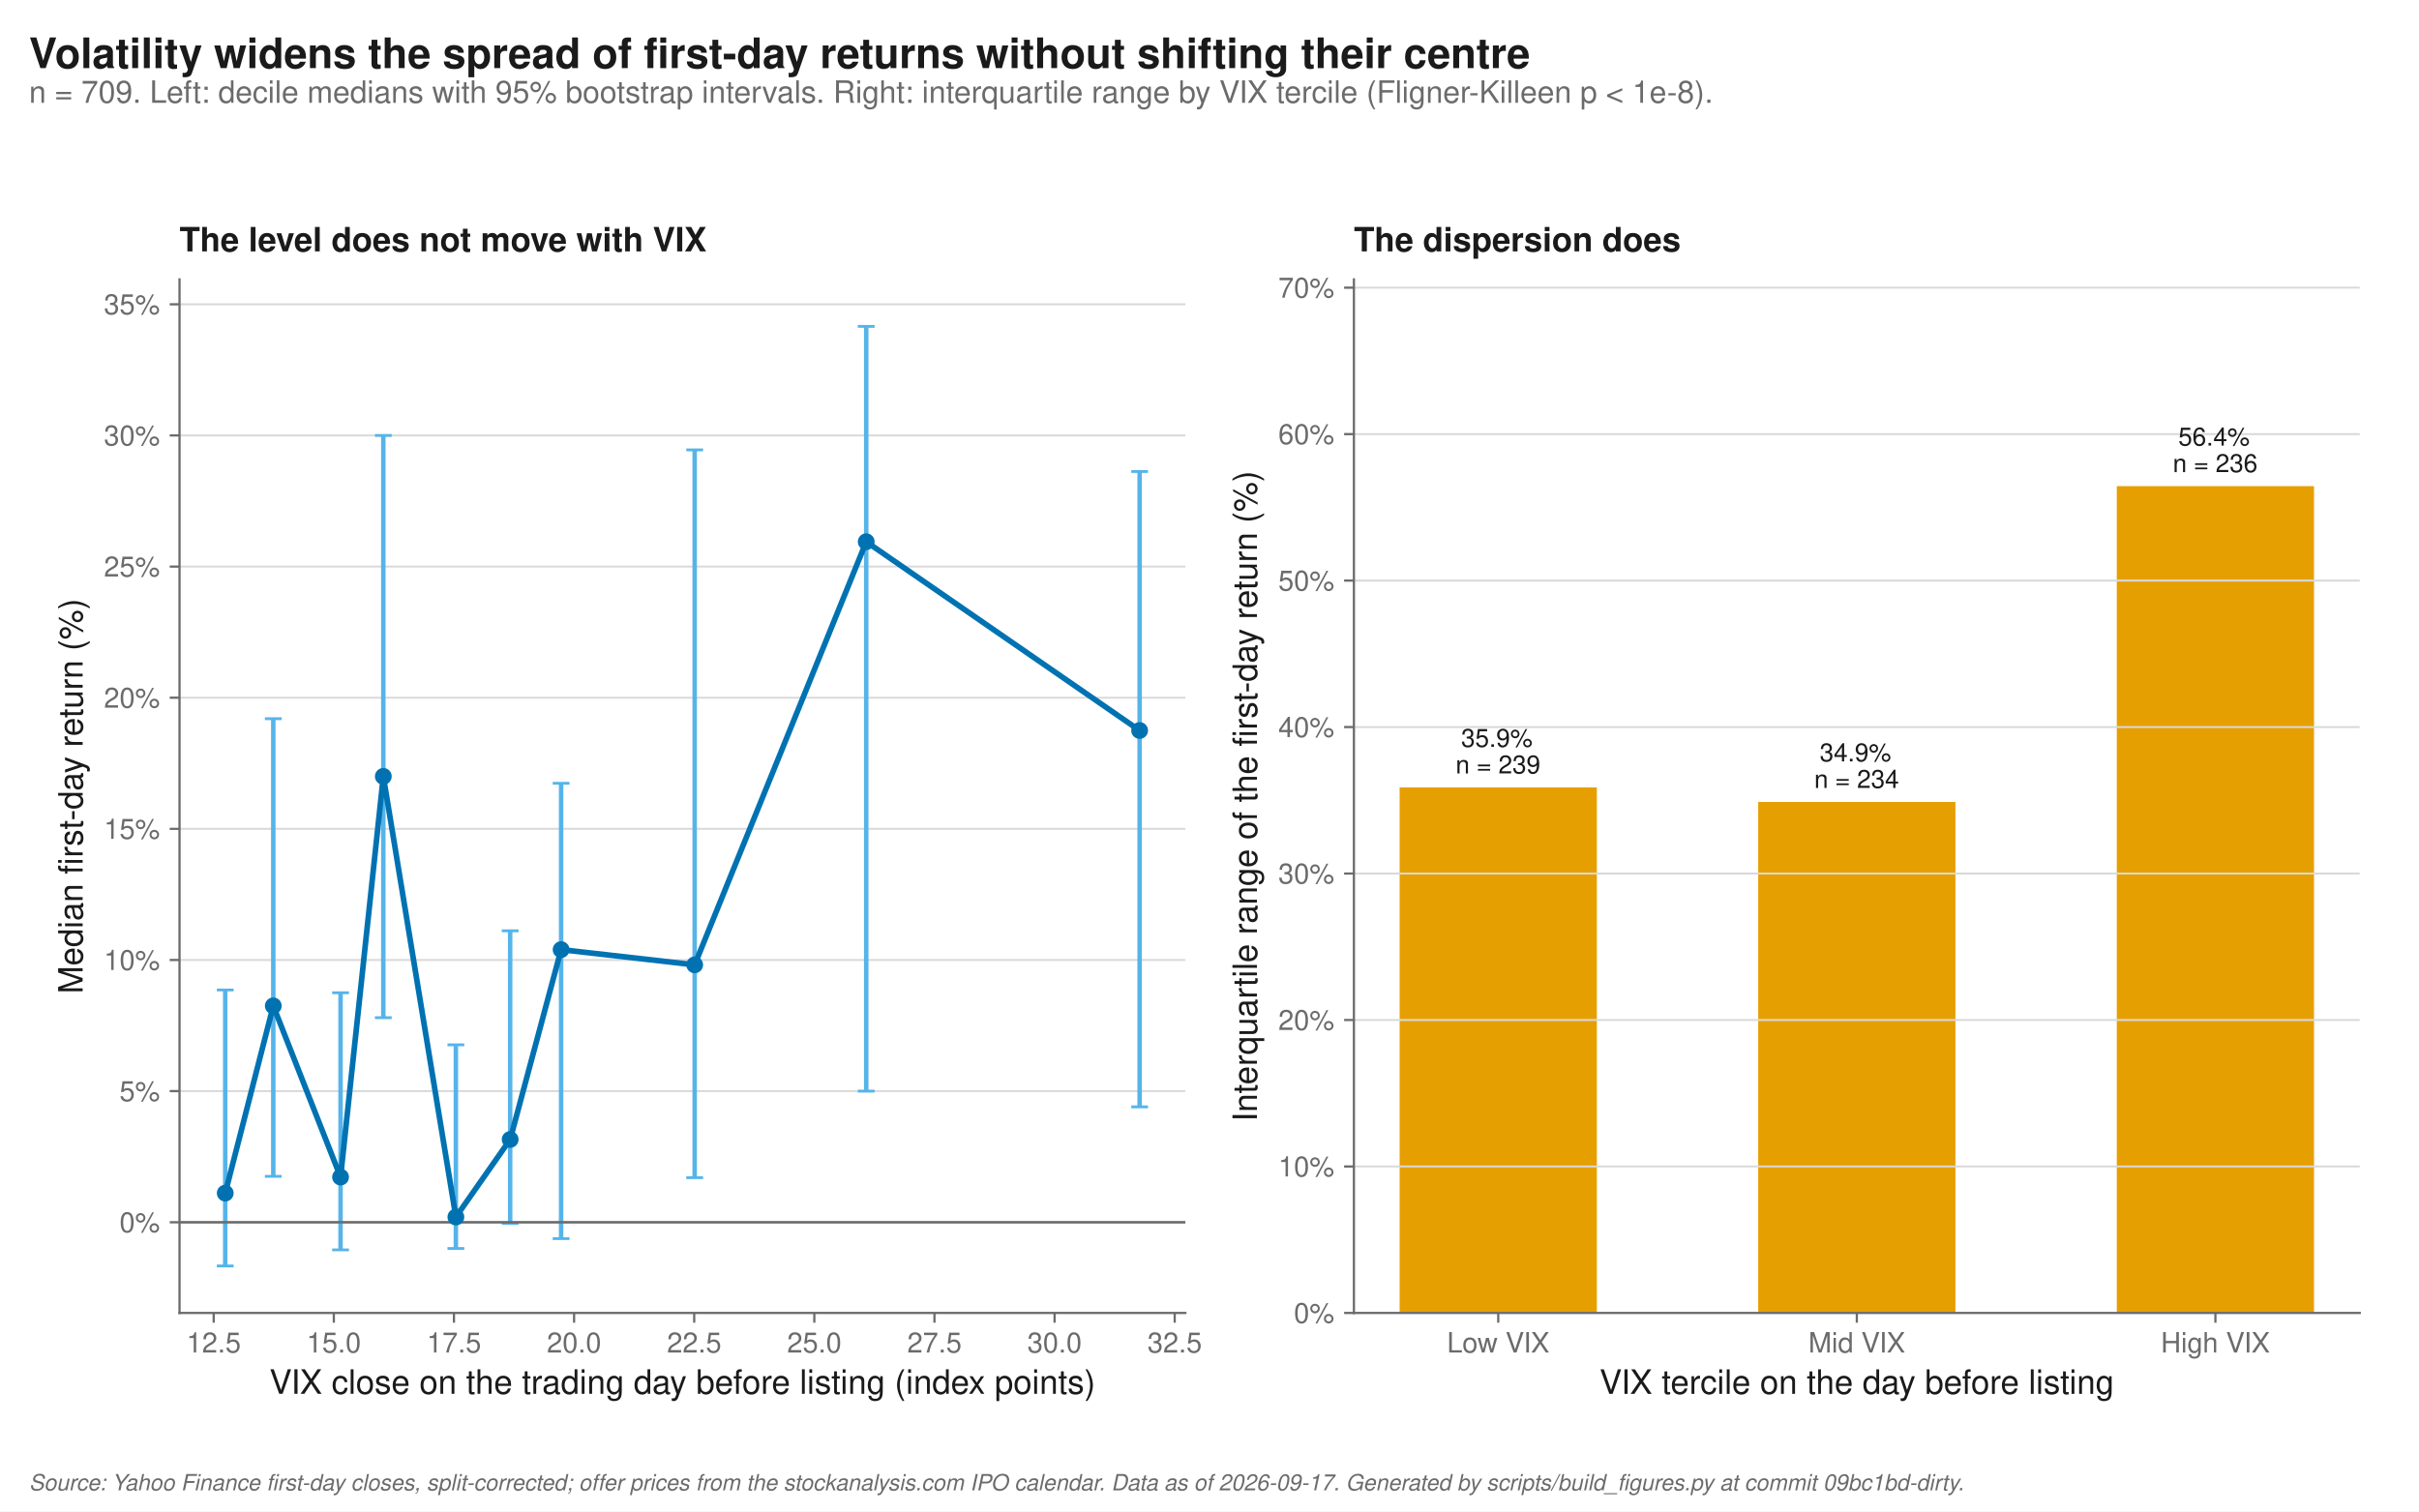
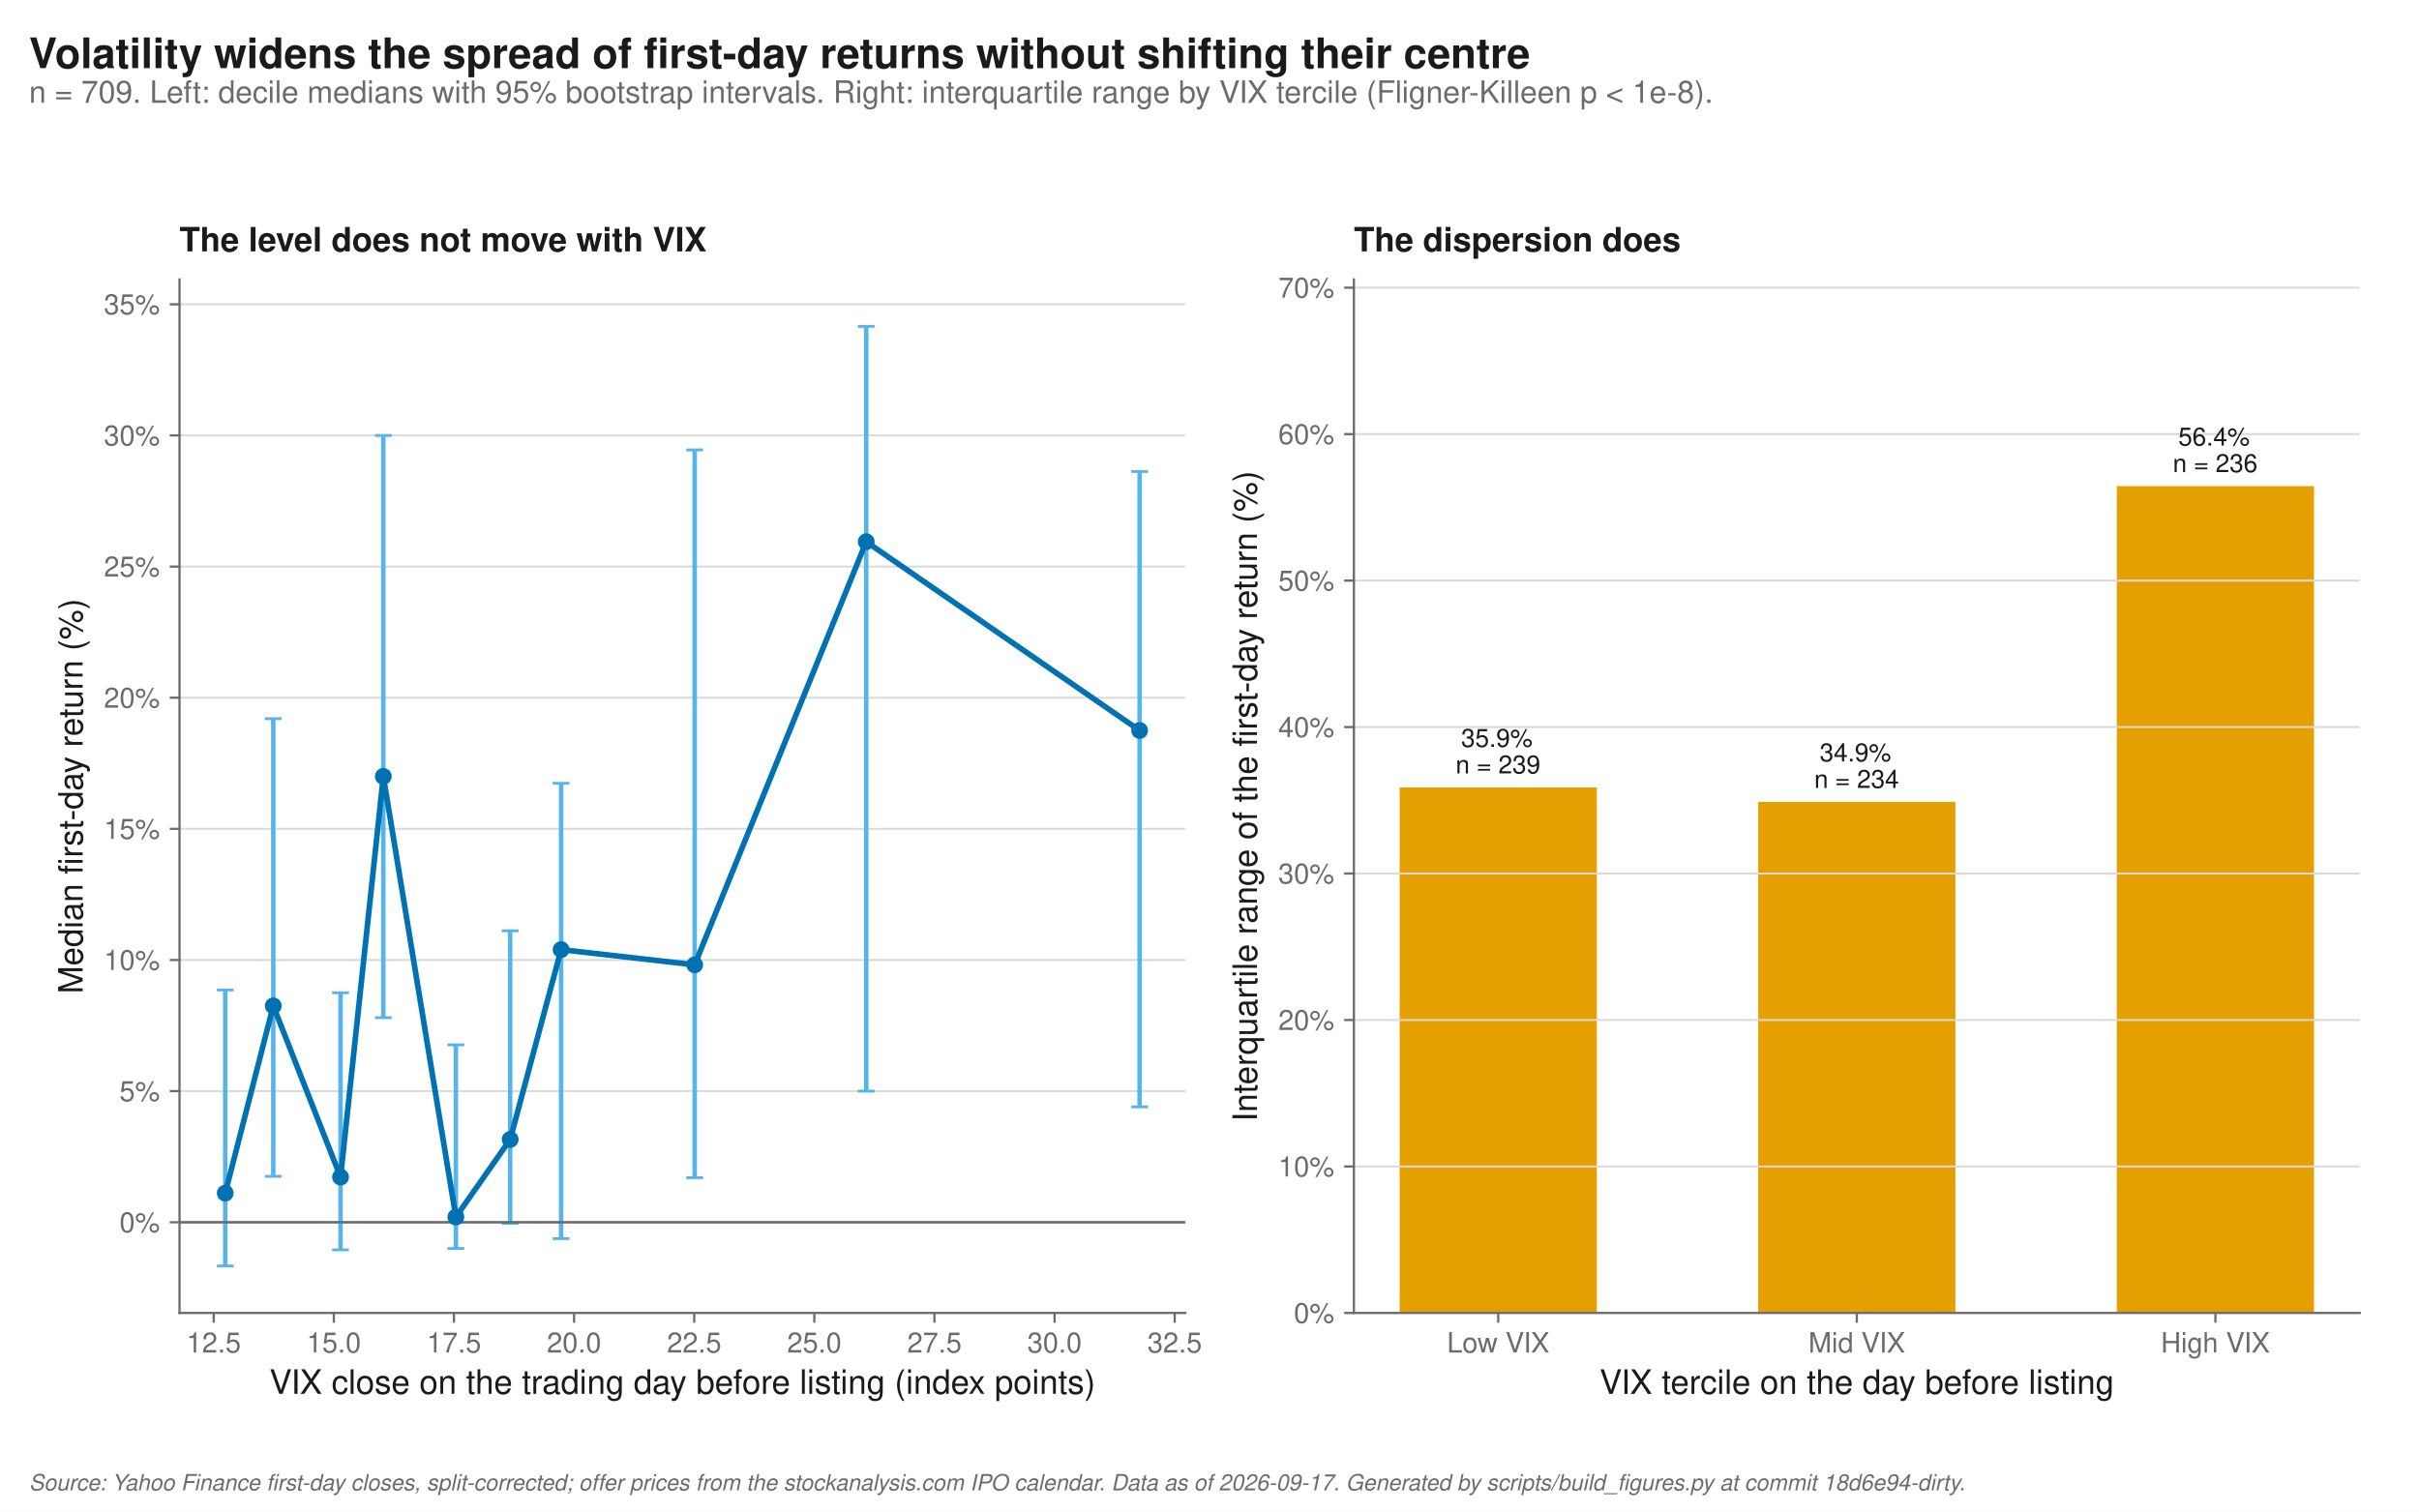
<svg xmlns="http://www.w3.org/2000/svg" xmlns:xlink="http://www.w3.org/1999/xlink" width="864pt" height="540pt" viewBox="0 0 864 540" version="1.1">
  <defs>
    <style type="text/css">*{stroke-linejoin: round; stroke-linecap: butt}</style>
  </defs>
  <g id="figure_1">
    <g id="patch_1">
      <path d="M 0 540  L 864 540  L 864 0  L 0 0  z " style="fill: #ffffff" />
    </g>
    <g id="axes_1">
      <g id="patch_2">
        <path d="M 64.118 469.06  L 423.373 469.06  L 423.373 99.82  L 64.118 99.82  z " style="fill: #ffffff" />
      </g>
      <g id="matplotlib.axis_1">
        <g id="xtick_1">
          <g id="line2d_1">
            <defs>
-               <path id="m1d542414c2" d="M 0 0  L 0 3.5  " style="stroke: #6b6b6b; stroke-width: 0.8" />
+               <path id="m4bec7045dd" d="M 0 0  L 0 3.5  " style="stroke: #6b6b6b; stroke-width: 0.8" />
            </defs>
            <g>
-               <use xlink:href="#m1d542414c2" x="76.329" y="469.06" style="fill: #6b6b6b; stroke: #6b6b6b; stroke-width: 0.8" />
+               <use xlink:href="#m4bec7045dd" x="76.329" y="469.06" style="fill: #6b6b6b; stroke: #6b6b6b; stroke-width: 0.8" />
            </g>
          </g>
          <g id="text_1">
            <text style="fill: #6b6b6b; font: 10px 'Helvetica Neue', 'Helvetica', 'Arial', 'Liberation Sans', 'DejaVu Sans', sans-serif; text-anchor: middle" x="76.329" y="483.201" transform="rotate(-0 76.32886 483.2006)">12.5</text>
          </g>
        </g>
        <g id="xtick_2">
          <g id="line2d_2">
            <g>
-               <use xlink:href="#m1d542414c2" x="119.234" y="469.06" style="fill: #6b6b6b; stroke: #6b6b6b; stroke-width: 0.8" />
+               <use xlink:href="#m4bec7045dd" x="119.234" y="469.06" style="fill: #6b6b6b; stroke: #6b6b6b; stroke-width: 0.8" />
            </g>
          </g>
          <g id="text_2">
            <text style="fill: #6b6b6b; font: 10px 'Helvetica Neue', 'Helvetica', 'Arial', 'Liberation Sans', 'DejaVu Sans', sans-serif; text-anchor: middle" x="119.234" y="483.201" transform="rotate(-0 119.2342 483.2006)">15.0</text>
          </g>
        </g>
        <g id="xtick_3">
          <g id="line2d_3">
            <g>
-               <use xlink:href="#m1d542414c2" x="162.139" y="469.06" style="fill: #6b6b6b; stroke: #6b6b6b; stroke-width: 0.8" />
+               <use xlink:href="#m4bec7045dd" x="162.139" y="469.06" style="fill: #6b6b6b; stroke: #6b6b6b; stroke-width: 0.8" />
            </g>
          </g>
          <g id="text_3">
            <text style="fill: #6b6b6b; font: 10px 'Helvetica Neue', 'Helvetica', 'Arial', 'Liberation Sans', 'DejaVu Sans', sans-serif; text-anchor: middle" x="162.139" y="483.201" transform="rotate(-0 162.1395 483.2006)">17.5</text>
          </g>
        </g>
        <g id="xtick_4">
          <g id="line2d_4">
            <g>
-               <use xlink:href="#m1d542414c2" x="205.045" y="469.06" style="fill: #6b6b6b; stroke: #6b6b6b; stroke-width: 0.8" />
+               <use xlink:href="#m4bec7045dd" x="205.045" y="469.06" style="fill: #6b6b6b; stroke: #6b6b6b; stroke-width: 0.8" />
            </g>
          </g>
          <g id="text_4">
            <text style="fill: #6b6b6b; font: 10px 'Helvetica Neue', 'Helvetica', 'Arial', 'Liberation Sans', 'DejaVu Sans', sans-serif; text-anchor: middle" x="205.045" y="483.201" transform="rotate(-0 205.0448 483.2006)">20.0</text>
          </g>
        </g>
        <g id="xtick_5">
          <g id="line2d_5">
            <g>
-               <use xlink:href="#m1d542414c2" x="247.95" y="469.06" style="fill: #6b6b6b; stroke: #6b6b6b; stroke-width: 0.8" />
+               <use xlink:href="#m4bec7045dd" x="247.95" y="469.06" style="fill: #6b6b6b; stroke: #6b6b6b; stroke-width: 0.8" />
            </g>
          </g>
          <g id="text_5">
            <text style="fill: #6b6b6b; font: 10px 'Helvetica Neue', 'Helvetica', 'Arial', 'Liberation Sans', 'DejaVu Sans', sans-serif; text-anchor: middle" x="247.95" y="483.201" transform="rotate(-0 247.9501 483.2006)">22.5</text>
          </g>
        </g>
        <g id="xtick_6">
          <g id="line2d_6">
            <g>
-               <use xlink:href="#m1d542414c2" x="290.855" y="469.06" style="fill: #6b6b6b; stroke: #6b6b6b; stroke-width: 0.8" />
+               <use xlink:href="#m4bec7045dd" x="290.855" y="469.06" style="fill: #6b6b6b; stroke: #6b6b6b; stroke-width: 0.8" />
            </g>
          </g>
          <g id="text_6">
            <text style="fill: #6b6b6b; font: 10px 'Helvetica Neue', 'Helvetica', 'Arial', 'Liberation Sans', 'DejaVu Sans', sans-serif; text-anchor: middle" x="290.855" y="483.201" transform="rotate(-0 290.8554 483.2006)">25.0</text>
          </g>
        </g>
        <g id="xtick_7">
          <g id="line2d_7">
            <g>
-               <use xlink:href="#m1d542414c2" x="333.761" y="469.06" style="fill: #6b6b6b; stroke: #6b6b6b; stroke-width: 0.8" />
+               <use xlink:href="#m4bec7045dd" x="333.761" y="469.06" style="fill: #6b6b6b; stroke: #6b6b6b; stroke-width: 0.8" />
            </g>
          </g>
          <g id="text_7">
            <text style="fill: #6b6b6b; font: 10px 'Helvetica Neue', 'Helvetica', 'Arial', 'Liberation Sans', 'DejaVu Sans', sans-serif; text-anchor: middle" x="333.761" y="483.201" transform="rotate(-0 333.7607 483.2006)">27.5</text>
          </g>
        </g>
        <g id="xtick_8">
          <g id="line2d_8">
            <g>
-               <use xlink:href="#m1d542414c2" x="376.666" y="469.06" style="fill: #6b6b6b; stroke: #6b6b6b; stroke-width: 0.8" />
+               <use xlink:href="#m4bec7045dd" x="376.666" y="469.06" style="fill: #6b6b6b; stroke: #6b6b6b; stroke-width: 0.8" />
            </g>
          </g>
          <g id="text_8">
            <text style="fill: #6b6b6b; font: 10px 'Helvetica Neue', 'Helvetica', 'Arial', 'Liberation Sans', 'DejaVu Sans', sans-serif; text-anchor: middle" x="376.666" y="483.201" transform="rotate(-0 376.6661 483.2006)">30.0</text>
          </g>
        </g>
        <g id="xtick_9">
          <g id="line2d_9">
            <g>
-               <use xlink:href="#m1d542414c2" x="419.571" y="469.06" style="fill: #6b6b6b; stroke: #6b6b6b; stroke-width: 0.8" />
+               <use xlink:href="#m4bec7045dd" x="419.571" y="469.06" style="fill: #6b6b6b; stroke: #6b6b6b; stroke-width: 0.8" />
            </g>
          </g>
          <g id="text_9">
            <text style="fill: #6b6b6b; font: 10px 'Helvetica Neue', 'Helvetica', 'Arial', 'Liberation Sans', 'DejaVu Sans', sans-serif; text-anchor: middle" x="419.571" y="483.201" transform="rotate(-0 419.5714 483.2006)">32.5</text>
          </g>
        </g>
        <g id="text_10">
          <text style="fill: #1a1a1a; font: 12px 'Helvetica Neue', 'Helvetica', 'Arial', 'Liberation Sans', 'DejaVu Sans', sans-serif; text-anchor: middle" x="243.745" y="497.942" transform="rotate(-0 243.7454 497.9422)">VIX close on the trading day before listing (index points)</text>
        </g>
      </g>
      <g id="matplotlib.axis_2">
        <g id="ytick_1">
          <g id="line2d_10">
-             <path d="M 64.118 436.66  L 423.373 436.66  " clip-path="url(#pccd5e405d9)" style="fill: none; stroke: #d9d9d9; stroke-width: 0.7; stroke-linecap: round" />
+             <path d="M 64.118 436.66  L 423.373 436.66  " clip-path="url(#p7d2166540e)" style="fill: none; stroke: #d9d9d9; stroke-width: 0.7; stroke-linecap: round" />
          </g>
          <g id="line2d_11">
            <defs>
-               <path id="mc56cffc726" d="M 0 0  L -3.5 0  " style="stroke: #6b6b6b; stroke-width: 0.8" />
+               <path id="m808d4e4603" d="M 0 0  L -3.5 0  " style="stroke: #6b6b6b; stroke-width: 0.8" />
            </defs>
            <g>
-               <use xlink:href="#mc56cffc726" x="64.118" y="436.66" style="fill: #6b6b6b; stroke: #6b6b6b; stroke-width: 0.8" />
+               <use xlink:href="#m808d4e4603" x="64.118" y="436.66" style="fill: #6b6b6b; stroke: #6b6b6b; stroke-width: 0.8" />
            </g>
          </g>
          <g id="text_11">
            <text style="fill: #6b6b6b; font: 10px 'Helvetica Neue', 'Helvetica', 'Arial', 'Liberation Sans', 'DejaVu Sans', sans-serif; text-anchor: end" x="57.118" y="440.23" transform="rotate(-0 57.118 440.2302)">0%</text>
          </g>
        </g>
        <g id="ytick_2">
          <g id="line2d_12">
-             <path d="M 64.118 389.81  L 423.373 389.81  " clip-path="url(#pccd5e405d9)" style="fill: none; stroke: #d9d9d9; stroke-width: 0.7; stroke-linecap: round" />
+             <path d="M 64.118 389.81  L 423.373 389.81  " clip-path="url(#p7d2166540e)" style="fill: none; stroke: #d9d9d9; stroke-width: 0.7; stroke-linecap: round" />
          </g>
          <g id="line2d_13">
            <g>
-               <use xlink:href="#mc56cffc726" x="64.118" y="389.81" style="fill: #6b6b6b; stroke: #6b6b6b; stroke-width: 0.8" />
+               <use xlink:href="#m808d4e4603" x="64.118" y="389.81" style="fill: #6b6b6b; stroke: #6b6b6b; stroke-width: 0.8" />
            </g>
          </g>
          <g id="text_12">
            <text style="fill: #6b6b6b; font: 10px 'Helvetica Neue', 'Helvetica', 'Arial', 'Liberation Sans', 'DejaVu Sans', sans-serif; text-anchor: end" x="57.118" y="393.381" transform="rotate(-0 57.118 393.3806)">5%</text>
          </g>
        </g>
        <g id="ytick_3">
          <g id="line2d_14">
-             <path d="M 64.118 342.961  L 423.373 342.961  " clip-path="url(#pccd5e405d9)" style="fill: none; stroke: #d9d9d9; stroke-width: 0.7; stroke-linecap: round" />
+             <path d="M 64.118 342.961  L 423.373 342.961  " clip-path="url(#p7d2166540e)" style="fill: none; stroke: #d9d9d9; stroke-width: 0.7; stroke-linecap: round" />
          </g>
          <g id="line2d_15">
            <g>
-               <use xlink:href="#mc56cffc726" x="64.118" y="342.961" style="fill: #6b6b6b; stroke: #6b6b6b; stroke-width: 0.8" />
+               <use xlink:href="#m808d4e4603" x="64.118" y="342.961" style="fill: #6b6b6b; stroke: #6b6b6b; stroke-width: 0.8" />
            </g>
          </g>
          <g id="text_13">
            <text style="fill: #6b6b6b; font: 10px 'Helvetica Neue', 'Helvetica', 'Arial', 'Liberation Sans', 'DejaVu Sans', sans-serif; text-anchor: end" x="57.118" y="346.531" transform="rotate(-0 57.118 346.5311)">10%</text>
          </g>
        </g>
        <g id="ytick_4">
          <g id="line2d_16">
-             <path d="M 64.118 296.111  L 423.373 296.111  " clip-path="url(#pccd5e405d9)" style="fill: none; stroke: #d9d9d9; stroke-width: 0.7; stroke-linecap: round" />
+             <path d="M 64.118 296.111  L 423.373 296.111  " clip-path="url(#p7d2166540e)" style="fill: none; stroke: #d9d9d9; stroke-width: 0.7; stroke-linecap: round" />
          </g>
          <g id="line2d_17">
            <g>
-               <use xlink:href="#mc56cffc726" x="64.118" y="296.111" style="fill: #6b6b6b; stroke: #6b6b6b; stroke-width: 0.8" />
+               <use xlink:href="#m808d4e4603" x="64.118" y="296.111" style="fill: #6b6b6b; stroke: #6b6b6b; stroke-width: 0.8" />
            </g>
          </g>
          <g id="text_14">
            <text style="fill: #6b6b6b; font: 10px 'Helvetica Neue', 'Helvetica', 'Arial', 'Liberation Sans', 'DejaVu Sans', sans-serif; text-anchor: end" x="57.118" y="299.682" transform="rotate(-0 57.118 299.6816)">15%</text>
          </g>
        </g>
        <g id="ytick_5">
          <g id="line2d_18">
-             <path d="M 64.118 249.262  L 423.373 249.262  " clip-path="url(#pccd5e405d9)" style="fill: none; stroke: #d9d9d9; stroke-width: 0.7; stroke-linecap: round" />
+             <path d="M 64.118 249.262  L 423.373 249.262  " clip-path="url(#p7d2166540e)" style="fill: none; stroke: #d9d9d9; stroke-width: 0.7; stroke-linecap: round" />
          </g>
          <g id="line2d_19">
            <g>
-               <use xlink:href="#mc56cffc726" x="64.118" y="249.262" style="fill: #6b6b6b; stroke: #6b6b6b; stroke-width: 0.8" />
+               <use xlink:href="#m808d4e4603" x="64.118" y="249.262" style="fill: #6b6b6b; stroke: #6b6b6b; stroke-width: 0.8" />
            </g>
          </g>
          <g id="text_15">
            <text style="fill: #6b6b6b; font: 10px 'Helvetica Neue', 'Helvetica', 'Arial', 'Liberation Sans', 'DejaVu Sans', sans-serif; text-anchor: end" x="57.118" y="252.832" transform="rotate(-0 57.118 252.8321)">20%</text>
          </g>
        </g>
        <g id="ytick_6">
          <g id="line2d_20">
-             <path d="M 64.118 202.412  L 423.373 202.412  " clip-path="url(#pccd5e405d9)" style="fill: none; stroke: #d9d9d9; stroke-width: 0.7; stroke-linecap: round" />
+             <path d="M 64.118 202.412  L 423.373 202.412  " clip-path="url(#p7d2166540e)" style="fill: none; stroke: #d9d9d9; stroke-width: 0.7; stroke-linecap: round" />
          </g>
          <g id="line2d_21">
            <g>
-               <use xlink:href="#mc56cffc726" x="64.118" y="202.412" style="fill: #6b6b6b; stroke: #6b6b6b; stroke-width: 0.8" />
+               <use xlink:href="#m808d4e4603" x="64.118" y="202.412" style="fill: #6b6b6b; stroke: #6b6b6b; stroke-width: 0.8" />
            </g>
          </g>
          <g id="text_16">
            <text style="fill: #6b6b6b; font: 10px 'Helvetica Neue', 'Helvetica', 'Arial', 'Liberation Sans', 'DejaVu Sans', sans-serif; text-anchor: end" x="57.118" y="205.983" transform="rotate(-0 57.118 205.9825)">25%</text>
          </g>
        </g>
        <g id="ytick_7">
          <g id="line2d_22">
-             <path d="M 64.118 155.563  L 423.373 155.563  " clip-path="url(#pccd5e405d9)" style="fill: none; stroke: #d9d9d9; stroke-width: 0.7; stroke-linecap: round" />
+             <path d="M 64.118 155.563  L 423.373 155.563  " clip-path="url(#p7d2166540e)" style="fill: none; stroke: #d9d9d9; stroke-width: 0.7; stroke-linecap: round" />
          </g>
          <g id="line2d_23">
            <g>
-               <use xlink:href="#mc56cffc726" x="64.118" y="155.563" style="fill: #6b6b6b; stroke: #6b6b6b; stroke-width: 0.8" />
+               <use xlink:href="#m808d4e4603" x="64.118" y="155.563" style="fill: #6b6b6b; stroke: #6b6b6b; stroke-width: 0.8" />
            </g>
          </g>
          <g id="text_17">
            <text style="fill: #6b6b6b; font: 10px 'Helvetica Neue', 'Helvetica', 'Arial', 'Liberation Sans', 'DejaVu Sans', sans-serif; text-anchor: end" x="57.118" y="159.133" transform="rotate(-0 57.118 159.133)">30%</text>
          </g>
        </g>
        <g id="ytick_8">
          <g id="line2d_24">
-             <path d="M 64.118 108.713  L 423.373 108.713  " clip-path="url(#pccd5e405d9)" style="fill: none; stroke: #d9d9d9; stroke-width: 0.7; stroke-linecap: round" />
+             <path d="M 64.118 108.713  L 423.373 108.713  " clip-path="url(#p7d2166540e)" style="fill: none; stroke: #d9d9d9; stroke-width: 0.7; stroke-linecap: round" />
          </g>
          <g id="line2d_25">
            <g>
-               <use xlink:href="#mc56cffc726" x="64.118" y="108.713" style="fill: #6b6b6b; stroke: #6b6b6b; stroke-width: 0.8" />
+               <use xlink:href="#m808d4e4603" x="64.118" y="108.713" style="fill: #6b6b6b; stroke: #6b6b6b; stroke-width: 0.8" />
            </g>
          </g>
          <g id="text_18">
            <text style="fill: #6b6b6b; font: 10px 'Helvetica Neue', 'Helvetica', 'Arial', 'Liberation Sans', 'DejaVu Sans', sans-serif; text-anchor: end" x="57.118" y="112.283" transform="rotate(-0 57.118 112.2835)">35%</text>
          </g>
        </g>
        <g id="text_19">
          <text style="fill: #1a1a1a; font: 12px 'Helvetica Neue', 'Helvetica', 'Arial', 'Liberation Sans', 'DejaVu Sans', sans-serif; text-anchor: middle" x="29.515" y="284.44" transform="rotate(-90 29.51487 284.44)">Median first-day return (%)</text>
        </g>
      </g>
      <g id="LineCollection_1">
-         <path d="M 80.448 452.276  L 80.448 353.669  " clip-path="url(#pccd5e405d9)" style="fill: none; stroke: #56b4e9; stroke-width: 1.6" />
-         <path d="M 97.61 420.263  L 97.61 256.758  " clip-path="url(#pccd5e405d9)" style="fill: none; stroke: #56b4e9; stroke-width: 1.6" />
-         <path d="M 121.637 446.523  L 121.637 354.673  " clip-path="url(#pccd5e405d9)" style="fill: none; stroke: #56b4e9; stroke-width: 1.6" />
-         <path d="M 136.911 363.575  L 136.911 155.563  " clip-path="url(#pccd5e405d9)" style="fill: none; stroke: #56b4e9; stroke-width: 1.6" />
-         <path d="M 162.826 446.03  L 162.826 373.275  " clip-path="url(#pccd5e405d9)" style="fill: none; stroke: #56b4e9; stroke-width: 1.6" />
-         <path d="M 182.219 437.086  L 182.219 332.534  " clip-path="url(#pccd5e405d9)" style="fill: none; stroke: #56b4e9; stroke-width: 1.6" />
-         <path d="M 200.411 442.516  L 200.411 279.837  " clip-path="url(#pccd5e405d9)" style="fill: none; stroke: #56b4e9; stroke-width: 1.6" />
-         <path d="M 248.122 420.731  L 248.122 160.727  " clip-path="url(#pccd5e405d9)" style="fill: none; stroke: #56b4e9; stroke-width: 1.6" />
-         <path d="M 309.391 389.81  L 309.391 116.604  " clip-path="url(#pccd5e405d9)" style="fill: none; stroke: #56b4e9; stroke-width: 1.6" />
-         <path d="M 407.043 395.432  L 407.043 168.446  " clip-path="url(#pccd5e405d9)" style="fill: none; stroke: #56b4e9; stroke-width: 1.6" />
+         <path d="M 80.448 452.276  L 80.448 353.669  " clip-path="url(#p7d2166540e)" style="fill: none; stroke: #56b4e9; stroke-width: 1.6" />
+         <path d="M 97.61 420.263  L 97.61 256.758  " clip-path="url(#p7d2166540e)" style="fill: none; stroke: #56b4e9; stroke-width: 1.6" />
+         <path d="M 121.637 446.523  L 121.637 354.673  " clip-path="url(#p7d2166540e)" style="fill: none; stroke: #56b4e9; stroke-width: 1.6" />
+         <path d="M 136.911 363.575  L 136.911 155.563  " clip-path="url(#p7d2166540e)" style="fill: none; stroke: #56b4e9; stroke-width: 1.6" />
+         <path d="M 162.826 446.03  L 162.826 373.275  " clip-path="url(#p7d2166540e)" style="fill: none; stroke: #56b4e9; stroke-width: 1.6" />
+         <path d="M 182.219 437.086  L 182.219 332.534  " clip-path="url(#p7d2166540e)" style="fill: none; stroke: #56b4e9; stroke-width: 1.6" />
+         <path d="M 200.411 442.516  L 200.411 279.837  " clip-path="url(#p7d2166540e)" style="fill: none; stroke: #56b4e9; stroke-width: 1.6" />
+         <path d="M 248.122 420.731  L 248.122 160.727  " clip-path="url(#p7d2166540e)" style="fill: none; stroke: #56b4e9; stroke-width: 1.6" />
+         <path d="M 309.391 389.81  L 309.391 116.604  " clip-path="url(#p7d2166540e)" style="fill: none; stroke: #56b4e9; stroke-width: 1.6" />
+         <path d="M 407.043 395.432  L 407.043 168.446  " clip-path="url(#p7d2166540e)" style="fill: none; stroke: #56b4e9; stroke-width: 1.6" />
      </g>
      <g id="line2d_26">
        <defs>
-           <path id="m165a2d3d01" d="M 3 0  L -3 -0  " style="stroke: #56b4e9" />
+           <path id="m08e30695e2" d="M 3 0  L -3 -0  " style="stroke: #56b4e9" />
        </defs>
-         <g clip-path="url(#pccd5e405d9)">
-           <use xlink:href="#m165a2d3d01" x="80.448" y="452.276" style="fill: #56b4e9; stroke: #56b4e9" />
-           <use xlink:href="#m165a2d3d01" x="97.61" y="420.263" style="fill: #56b4e9; stroke: #56b4e9" />
-           <use xlink:href="#m165a2d3d01" x="121.637" y="446.523" style="fill: #56b4e9; stroke: #56b4e9" />
-           <use xlink:href="#m165a2d3d01" x="136.911" y="363.575" style="fill: #56b4e9; stroke: #56b4e9" />
-           <use xlink:href="#m165a2d3d01" x="162.826" y="446.03" style="fill: #56b4e9; stroke: #56b4e9" />
-           <use xlink:href="#m165a2d3d01" x="182.219" y="437.086" style="fill: #56b4e9; stroke: #56b4e9" />
-           <use xlink:href="#m165a2d3d01" x="200.411" y="442.516" style="fill: #56b4e9; stroke: #56b4e9" />
-           <use xlink:href="#m165a2d3d01" x="248.122" y="420.731" style="fill: #56b4e9; stroke: #56b4e9" />
-           <use xlink:href="#m165a2d3d01" x="309.391" y="389.81" style="fill: #56b4e9; stroke: #56b4e9" />
-           <use xlink:href="#m165a2d3d01" x="407.043" y="395.432" style="fill: #56b4e9; stroke: #56b4e9" />
+         <g clip-path="url(#p7d2166540e)">
+           <use xlink:href="#m08e30695e2" x="80.448" y="452.276" style="fill: #56b4e9; stroke: #56b4e9" />
+           <use xlink:href="#m08e30695e2" x="97.61" y="420.263" style="fill: #56b4e9; stroke: #56b4e9" />
+           <use xlink:href="#m08e30695e2" x="121.637" y="446.523" style="fill: #56b4e9; stroke: #56b4e9" />
+           <use xlink:href="#m08e30695e2" x="136.911" y="363.575" style="fill: #56b4e9; stroke: #56b4e9" />
+           <use xlink:href="#m08e30695e2" x="162.826" y="446.03" style="fill: #56b4e9; stroke: #56b4e9" />
+           <use xlink:href="#m08e30695e2" x="182.219" y="437.086" style="fill: #56b4e9; stroke: #56b4e9" />
+           <use xlink:href="#m08e30695e2" x="200.411" y="442.516" style="fill: #56b4e9; stroke: #56b4e9" />
+           <use xlink:href="#m08e30695e2" x="248.122" y="420.731" style="fill: #56b4e9; stroke: #56b4e9" />
+           <use xlink:href="#m08e30695e2" x="309.391" y="389.81" style="fill: #56b4e9; stroke: #56b4e9" />
+           <use xlink:href="#m08e30695e2" x="407.043" y="395.432" style="fill: #56b4e9; stroke: #56b4e9" />
        </g>
      </g>
      <g id="line2d_27">
-         <g clip-path="url(#pccd5e405d9)">
-           <use xlink:href="#m165a2d3d01" x="80.448" y="353.669" style="fill: #56b4e9; stroke: #56b4e9" />
-           <use xlink:href="#m165a2d3d01" x="97.61" y="256.758" style="fill: #56b4e9; stroke: #56b4e9" />
-           <use xlink:href="#m165a2d3d01" x="121.637" y="354.673" style="fill: #56b4e9; stroke: #56b4e9" />
-           <use xlink:href="#m165a2d3d01" x="136.911" y="155.563" style="fill: #56b4e9; stroke: #56b4e9" />
-           <use xlink:href="#m165a2d3d01" x="162.826" y="373.275" style="fill: #56b4e9; stroke: #56b4e9" />
-           <use xlink:href="#m165a2d3d01" x="182.219" y="332.534" style="fill: #56b4e9; stroke: #56b4e9" />
-           <use xlink:href="#m165a2d3d01" x="200.411" y="279.837" style="fill: #56b4e9; stroke: #56b4e9" />
-           <use xlink:href="#m165a2d3d01" x="248.122" y="160.727" style="fill: #56b4e9; stroke: #56b4e9" />
-           <use xlink:href="#m165a2d3d01" x="309.391" y="116.604" style="fill: #56b4e9; stroke: #56b4e9" />
-           <use xlink:href="#m165a2d3d01" x="407.043" y="168.446" style="fill: #56b4e9; stroke: #56b4e9" />
+         <g clip-path="url(#p7d2166540e)">
+           <use xlink:href="#m08e30695e2" x="80.448" y="353.669" style="fill: #56b4e9; stroke: #56b4e9" />
+           <use xlink:href="#m08e30695e2" x="97.61" y="256.758" style="fill: #56b4e9; stroke: #56b4e9" />
+           <use xlink:href="#m08e30695e2" x="121.637" y="354.673" style="fill: #56b4e9; stroke: #56b4e9" />
+           <use xlink:href="#m08e30695e2" x="136.911" y="155.563" style="fill: #56b4e9; stroke: #56b4e9" />
+           <use xlink:href="#m08e30695e2" x="162.826" y="373.275" style="fill: #56b4e9; stroke: #56b4e9" />
+           <use xlink:href="#m08e30695e2" x="182.219" y="332.534" style="fill: #56b4e9; stroke: #56b4e9" />
+           <use xlink:href="#m08e30695e2" x="200.411" y="279.837" style="fill: #56b4e9; stroke: #56b4e9" />
+           <use xlink:href="#m08e30695e2" x="248.122" y="160.727" style="fill: #56b4e9; stroke: #56b4e9" />
+           <use xlink:href="#m08e30695e2" x="309.391" y="116.604" style="fill: #56b4e9; stroke: #56b4e9" />
+           <use xlink:href="#m08e30695e2" x="407.043" y="168.446" style="fill: #56b4e9; stroke: #56b4e9" />
        </g>
      </g>
      <g id="line2d_28">
-         <path d="M 64.118 436.66  L 423.373 436.66  " clip-path="url(#pccd5e405d9)" style="fill: none; stroke: #6b6b6b; stroke-width: 0.9; stroke-linecap: round" />
+         <path d="M 64.118 436.66  L 423.373 436.66  " clip-path="url(#p7d2166540e)" style="fill: none; stroke: #6b6b6b; stroke-width: 0.9; stroke-linecap: round" />
      </g>
      <g id="line2d_29">
-         <path d="M 80.448 426.249  L 97.61 359.358  L 121.637 420.523  L 136.911 277.371  L 162.826 434.786  L 182.219 407.079  L 200.411 339.262  L 248.122 344.692  L 309.391 193.535  L 407.043 260.974  " clip-path="url(#pccd5e405d9)" style="fill: none; stroke: #0072b2; stroke-width: 2; stroke-linecap: round" />
+         <path d="M 80.448 426.249  L 97.61 359.358  L 121.637 420.523  L 136.911 277.371  L 162.826 434.786  L 182.219 407.079  L 200.411 339.262  L 248.122 344.692  L 309.391 193.535  L 407.043 260.974  " clip-path="url(#p7d2166540e)" style="fill: none; stroke: #0072b2; stroke-width: 2; stroke-linecap: round" />
        <defs>
-           <path id="me337f0692b" d="M 0 2.5  C 0.663 2.5 1.299 2.237 1.768 1.768  C 2.237 1.299 2.5 0.663 2.5 0  C 2.5 -0.663 2.237 -1.299 1.768 -1.768  C 1.299 -2.237 0.663 -2.5 0 -2.5  C -0.663 -2.5 -1.299 -2.237 -1.768 -1.768  C -2.237 -1.299 -2.5 -0.663 -2.5 0  C -2.5 0.663 -2.237 1.299 -1.768 1.768  C -1.299 2.237 -0.663 2.5 0 2.5  z " style="stroke: #0072b2" />
+           <path id="me7fcd6a4c8" d="M 0 2.5  C 0.663 2.5 1.299 2.237 1.768 1.768  C 2.237 1.299 2.5 0.663 2.5 0  C 2.5 -0.663 2.237 -1.299 1.768 -1.768  C 1.299 -2.237 0.663 -2.5 0 -2.5  C -0.663 -2.5 -1.299 -2.237 -1.768 -1.768  C -2.237 -1.299 -2.5 -0.663 -2.5 0  C -2.5 0.663 -2.237 1.299 -1.768 1.768  C -1.299 2.237 -0.663 2.5 0 2.5  z " style="stroke: #0072b2" />
        </defs>
-         <g clip-path="url(#pccd5e405d9)">
-           <use xlink:href="#me337f0692b" x="80.448" y="426.249" style="fill: #0072b2; stroke: #0072b2" />
-           <use xlink:href="#me337f0692b" x="97.61" y="359.358" style="fill: #0072b2; stroke: #0072b2" />
-           <use xlink:href="#me337f0692b" x="121.637" y="420.523" style="fill: #0072b2; stroke: #0072b2" />
-           <use xlink:href="#me337f0692b" x="136.911" y="277.371" style="fill: #0072b2; stroke: #0072b2" />
-           <use xlink:href="#me337f0692b" x="162.826" y="434.786" style="fill: #0072b2; stroke: #0072b2" />
-           <use xlink:href="#me337f0692b" x="182.219" y="407.079" style="fill: #0072b2; stroke: #0072b2" />
-           <use xlink:href="#me337f0692b" x="200.411" y="339.262" style="fill: #0072b2; stroke: #0072b2" />
-           <use xlink:href="#me337f0692b" x="248.122" y="344.692" style="fill: #0072b2; stroke: #0072b2" />
-           <use xlink:href="#me337f0692b" x="309.391" y="193.535" style="fill: #0072b2; stroke: #0072b2" />
-           <use xlink:href="#me337f0692b" x="407.043" y="260.974" style="fill: #0072b2; stroke: #0072b2" />
+         <g clip-path="url(#p7d2166540e)">
+           <use xlink:href="#me7fcd6a4c8" x="80.448" y="426.249" style="fill: #0072b2; stroke: #0072b2" />
+           <use xlink:href="#me7fcd6a4c8" x="97.61" y="359.358" style="fill: #0072b2; stroke: #0072b2" />
+           <use xlink:href="#me7fcd6a4c8" x="121.637" y="420.523" style="fill: #0072b2; stroke: #0072b2" />
+           <use xlink:href="#me7fcd6a4c8" x="136.911" y="277.371" style="fill: #0072b2; stroke: #0072b2" />
+           <use xlink:href="#me7fcd6a4c8" x="162.826" y="434.786" style="fill: #0072b2; stroke: #0072b2" />
+           <use xlink:href="#me7fcd6a4c8" x="182.219" y="407.079" style="fill: #0072b2; stroke: #0072b2" />
+           <use xlink:href="#me7fcd6a4c8" x="200.411" y="339.262" style="fill: #0072b2; stroke: #0072b2" />
+           <use xlink:href="#me7fcd6a4c8" x="248.122" y="344.692" style="fill: #0072b2; stroke: #0072b2" />
+           <use xlink:href="#me7fcd6a4c8" x="309.391" y="193.535" style="fill: #0072b2; stroke: #0072b2" />
+           <use xlink:href="#me7fcd6a4c8" x="407.043" y="260.974" style="fill: #0072b2; stroke: #0072b2" />
        </g>
      </g>
      <g id="patch_3">
        <path d="M 64.118 469.06  L 64.118 99.82  " style="fill: none; stroke: #6b6b6b; stroke-width: 0.8; stroke-linejoin: miter; stroke-linecap: square" />
      </g>
      <g id="patch_4">
        <path d="M 64.118 469.06  L 423.373 469.06  " style="fill: none; stroke: #6b6b6b; stroke-width: 0.8; stroke-linejoin: miter; stroke-linecap: square" />
      </g>
      <g id="text_20">
        <text style="fill: #1a1a1a; font: 600 12px 'Helvetica Neue', 'Helvetica', 'Arial', 'Liberation Sans', 'DejaVu Sans', sans-serif; text-anchor: start" x="64.118" y="89.82" transform="rotate(-0 64.118 89.82)">The level does not move with VIX</text>
      </g>
    </g>
    <g id="axes_2">
      <g id="patch_5">
        <path d="M 483.577 469.06  L 842.832 469.06  L 842.832 99.82  L 483.577 99.82  z " style="fill: #ffffff" />
      </g>
      <g id="patch_6">
-         <path d="M 499.907 469.06  L 570.349 469.06  L 570.349 281.321  L 499.907 281.321  z " clip-path="url(#p5928f84046)" style="fill: #e69f00" />
+         <path d="M 499.907 469.06  L 570.349 469.06  L 570.349 281.321  L 499.907 281.321  z " clip-path="url(#p346b4296ce)" style="fill: #e69f00" />
      </g>
      <g id="patch_7">
-         <path d="M 627.984 469.06  L 698.426 469.06  L 698.426 286.493  L 627.984 286.493  z " clip-path="url(#p5928f84046)" style="fill: #e69f00" />
+         <path d="M 627.984 469.06  L 698.426 469.06  L 698.426 286.493  L 627.984 286.493  z " clip-path="url(#p346b4296ce)" style="fill: #e69f00" />
      </g>
      <g id="patch_8">
-         <path d="M 756.06 469.06  L 826.502 469.06  L 826.502 173.668  L 756.06 173.668  z " clip-path="url(#p5928f84046)" style="fill: #e69f00" />
+         <path d="M 756.06 469.06  L 826.502 469.06  L 826.502 173.668  L 756.06 173.668  z " clip-path="url(#p346b4296ce)" style="fill: #e69f00" />
      </g>
      <g id="matplotlib.axis_3">
        <g id="xtick_10">
          <g id="line2d_30">
            <g>
-               <use xlink:href="#m1d542414c2" x="535.128" y="469.06" style="fill: #6b6b6b; stroke: #6b6b6b; stroke-width: 0.8" />
+               <use xlink:href="#m4bec7045dd" x="535.128" y="469.06" style="fill: #6b6b6b; stroke: #6b6b6b; stroke-width: 0.8" />
            </g>
          </g>
          <g id="text_21">
            <text style="fill: #6b6b6b; font: 10px 'Helvetica Neue', 'Helvetica', 'Arial', 'Liberation Sans', 'DejaVu Sans', sans-serif; text-anchor: middle" x="535.128" y="483.201" transform="rotate(-0 535.128 483.2006)">Low VIX</text>
          </g>
        </g>
        <g id="xtick_11">
          <g id="line2d_31">
            <g>
-               <use xlink:href="#m1d542414c2" x="663.205" y="469.06" style="fill: #6b6b6b; stroke: #6b6b6b; stroke-width: 0.8" />
+               <use xlink:href="#m4bec7045dd" x="663.205" y="469.06" style="fill: #6b6b6b; stroke: #6b6b6b; stroke-width: 0.8" />
            </g>
          </g>
          <g id="text_22">
            <text style="fill: #6b6b6b; font: 10px 'Helvetica Neue', 'Helvetica', 'Arial', 'Liberation Sans', 'DejaVu Sans', sans-serif; text-anchor: middle" x="663.205" y="483.201" transform="rotate(-0 663.2046 483.2006)">Mid VIX</text>
          </g>
        </g>
        <g id="xtick_12">
          <g id="line2d_32">
            <g>
-               <use xlink:href="#m1d542414c2" x="791.281" y="469.06" style="fill: #6b6b6b; stroke: #6b6b6b; stroke-width: 0.8" />
+               <use xlink:href="#m4bec7045dd" x="791.281" y="469.06" style="fill: #6b6b6b; stroke: #6b6b6b; stroke-width: 0.8" />
            </g>
          </g>
          <g id="text_23">
            <text style="fill: #6b6b6b; font: 10px 'Helvetica Neue', 'Helvetica', 'Arial', 'Liberation Sans', 'DejaVu Sans', sans-serif; text-anchor: middle" x="791.281" y="483.201" transform="rotate(-0 791.2812 483.2006)">High VIX</text>
          </g>
        </g>
        <g id="text_24">
          <text style="fill: #1a1a1a; font: 12px 'Helvetica Neue', 'Helvetica', 'Arial', 'Liberation Sans', 'DejaVu Sans', sans-serif; text-anchor: middle" x="663.205" y="497.956" transform="rotate(-0 663.2046 497.9556)">VIX tercile on the day before listing</text>
        </g>
      </g>
      <g id="matplotlib.axis_4">
        <g id="ytick_9">
          <g id="line2d_33">
-             <path d="M 483.577 469.06  L 842.832 469.06  " clip-path="url(#p5928f84046)" style="fill: none; stroke: #d9d9d9; stroke-width: 0.7; stroke-linecap: round" />
+             <path d="M 483.577 469.06  L 842.832 469.06  " clip-path="url(#p346b4296ce)" style="fill: none; stroke: #d9d9d9; stroke-width: 0.7; stroke-linecap: round" />
          </g>
          <g id="line2d_34">
            <g>
-               <use xlink:href="#mc56cffc726" x="483.577" y="469.06" style="fill: #6b6b6b; stroke: #6b6b6b; stroke-width: 0.8" />
+               <use xlink:href="#m808d4e4603" x="483.577" y="469.06" style="fill: #6b6b6b; stroke: #6b6b6b; stroke-width: 0.8" />
            </g>
          </g>
          <g id="text_25">
            <text style="fill: #6b6b6b; font: 10px 'Helvetica Neue', 'Helvetica', 'Arial', 'Liberation Sans', 'DejaVu Sans', sans-serif; text-anchor: end" x="476.577" y="472.63" transform="rotate(-0 476.5772 472.6303)">0%</text>
          </g>
        </g>
        <g id="ytick_10">
          <g id="line2d_35">
-             <path d="M 483.577 416.732  L 842.832 416.732  " clip-path="url(#p5928f84046)" style="fill: none; stroke: #d9d9d9; stroke-width: 0.7; stroke-linecap: round" />
+             <path d="M 483.577 416.732  L 842.832 416.732  " clip-path="url(#p346b4296ce)" style="fill: none; stroke: #d9d9d9; stroke-width: 0.7; stroke-linecap: round" />
          </g>
          <g id="line2d_36">
            <g>
-               <use xlink:href="#mc56cffc726" x="483.577" y="416.732" style="fill: #6b6b6b; stroke: #6b6b6b; stroke-width: 0.8" />
+               <use xlink:href="#m808d4e4603" x="483.577" y="416.732" style="fill: #6b6b6b; stroke: #6b6b6b; stroke-width: 0.8" />
            </g>
          </g>
          <g id="text_26">
            <text style="fill: #6b6b6b; font: 10px 'Helvetica Neue', 'Helvetica', 'Arial', 'Liberation Sans', 'DejaVu Sans', sans-serif; text-anchor: end" x="476.577" y="420.302" transform="rotate(-0 476.5772 420.3021)">10%</text>
          </g>
        </g>
        <g id="ytick_11">
          <g id="line2d_37">
-             <path d="M 483.577 364.404  L 842.832 364.404  " clip-path="url(#p5928f84046)" style="fill: none; stroke: #d9d9d9; stroke-width: 0.7; stroke-linecap: round" />
+             <path d="M 483.577 364.404  L 842.832 364.404  " clip-path="url(#p346b4296ce)" style="fill: none; stroke: #d9d9d9; stroke-width: 0.7; stroke-linecap: round" />
          </g>
          <g id="line2d_38">
            <g>
-               <use xlink:href="#mc56cffc726" x="483.577" y="364.404" style="fill: #6b6b6b; stroke: #6b6b6b; stroke-width: 0.8" />
+               <use xlink:href="#m808d4e4603" x="483.577" y="364.404" style="fill: #6b6b6b; stroke: #6b6b6b; stroke-width: 0.8" />
            </g>
          </g>
          <g id="text_27">
            <text style="fill: #6b6b6b; font: 10px 'Helvetica Neue', 'Helvetica', 'Arial', 'Liberation Sans', 'DejaVu Sans', sans-serif; text-anchor: end" x="476.577" y="367.974" transform="rotate(-0 476.5772 367.9739)">20%</text>
          </g>
        </g>
        <g id="ytick_12">
          <g id="line2d_39">
-             <path d="M 483.577 312.075  L 842.832 312.075  " clip-path="url(#p5928f84046)" style="fill: none; stroke: #d9d9d9; stroke-width: 0.7; stroke-linecap: round" />
+             <path d="M 483.577 312.075  L 842.832 312.075  " clip-path="url(#p346b4296ce)" style="fill: none; stroke: #d9d9d9; stroke-width: 0.7; stroke-linecap: round" />
          </g>
          <g id="line2d_40">
            <g>
-               <use xlink:href="#mc56cffc726" x="483.577" y="312.075" style="fill: #6b6b6b; stroke: #6b6b6b; stroke-width: 0.8" />
+               <use xlink:href="#m808d4e4603" x="483.577" y="312.075" style="fill: #6b6b6b; stroke: #6b6b6b; stroke-width: 0.8" />
            </g>
          </g>
          <g id="text_28">
            <text style="fill: #6b6b6b; font: 10px 'Helvetica Neue', 'Helvetica', 'Arial', 'Liberation Sans', 'DejaVu Sans', sans-serif; text-anchor: end" x="476.577" y="315.646" transform="rotate(-0 476.5772 315.6457)">30%</text>
          </g>
        </g>
        <g id="ytick_13">
          <g id="line2d_41">
-             <path d="M 483.577 259.747  L 842.832 259.747  " clip-path="url(#p5928f84046)" style="fill: none; stroke: #d9d9d9; stroke-width: 0.7; stroke-linecap: round" />
+             <path d="M 483.577 259.747  L 842.832 259.747  " clip-path="url(#p346b4296ce)" style="fill: none; stroke: #d9d9d9; stroke-width: 0.7; stroke-linecap: round" />
          </g>
          <g id="line2d_42">
            <g>
-               <use xlink:href="#mc56cffc726" x="483.577" y="259.747" style="fill: #6b6b6b; stroke: #6b6b6b; stroke-width: 0.8" />
+               <use xlink:href="#m808d4e4603" x="483.577" y="259.747" style="fill: #6b6b6b; stroke: #6b6b6b; stroke-width: 0.8" />
            </g>
          </g>
          <g id="text_29">
            <text style="fill: #6b6b6b; font: 10px 'Helvetica Neue', 'Helvetica', 'Arial', 'Liberation Sans', 'DejaVu Sans', sans-serif; text-anchor: end" x="476.577" y="263.318" transform="rotate(-0 476.5772 263.3175)">40%</text>
          </g>
        </g>
        <g id="ytick_14">
          <g id="line2d_43">
-             <path d="M 483.577 207.419  L 842.832 207.419  " clip-path="url(#p5928f84046)" style="fill: none; stroke: #d9d9d9; stroke-width: 0.7; stroke-linecap: round" />
+             <path d="M 483.577 207.419  L 842.832 207.419  " clip-path="url(#p346b4296ce)" style="fill: none; stroke: #d9d9d9; stroke-width: 0.7; stroke-linecap: round" />
          </g>
          <g id="line2d_44">
            <g>
-               <use xlink:href="#mc56cffc726" x="483.577" y="207.419" style="fill: #6b6b6b; stroke: #6b6b6b; stroke-width: 0.8" />
+               <use xlink:href="#m808d4e4603" x="483.577" y="207.419" style="fill: #6b6b6b; stroke: #6b6b6b; stroke-width: 0.8" />
            </g>
          </g>
          <g id="text_30">
            <text style="fill: #6b6b6b; font: 10px 'Helvetica Neue', 'Helvetica', 'Arial', 'Liberation Sans', 'DejaVu Sans', sans-serif; text-anchor: end" x="476.577" y="210.989" transform="rotate(-0 476.5772 210.9893)">50%</text>
          </g>
        </g>
        <g id="ytick_15">
          <g id="line2d_45">
-             <path d="M 483.577 155.091  L 842.832 155.091  " clip-path="url(#p5928f84046)" style="fill: none; stroke: #d9d9d9; stroke-width: 0.7; stroke-linecap: round" />
+             <path d="M 483.577 155.091  L 842.832 155.091  " clip-path="url(#p346b4296ce)" style="fill: none; stroke: #d9d9d9; stroke-width: 0.7; stroke-linecap: round" />
          </g>
          <g id="line2d_46">
            <g>
-               <use xlink:href="#mc56cffc726" x="483.577" y="155.091" style="fill: #6b6b6b; stroke: #6b6b6b; stroke-width: 0.8" />
+               <use xlink:href="#m808d4e4603" x="483.577" y="155.091" style="fill: #6b6b6b; stroke: #6b6b6b; stroke-width: 0.8" />
            </g>
          </g>
          <g id="text_31">
            <text style="fill: #6b6b6b; font: 10px 'Helvetica Neue', 'Helvetica', 'Arial', 'Liberation Sans', 'DejaVu Sans', sans-serif; text-anchor: end" x="476.577" y="158.661" transform="rotate(-0 476.5772 158.6611)">60%</text>
          </g>
        </g>
        <g id="ytick_16">
          <g id="line2d_47">
-             <path d="M 483.577 102.763  L 842.832 102.763  " clip-path="url(#p5928f84046)" style="fill: none; stroke: #d9d9d9; stroke-width: 0.7; stroke-linecap: round" />
+             <path d="M 483.577 102.763  L 842.832 102.763  " clip-path="url(#p346b4296ce)" style="fill: none; stroke: #d9d9d9; stroke-width: 0.7; stroke-linecap: round" />
          </g>
          <g id="line2d_48">
            <g>
-               <use xlink:href="#mc56cffc726" x="483.577" y="102.763" style="fill: #6b6b6b; stroke: #6b6b6b; stroke-width: 0.8" />
+               <use xlink:href="#m808d4e4603" x="483.577" y="102.763" style="fill: #6b6b6b; stroke: #6b6b6b; stroke-width: 0.8" />
            </g>
          </g>
          <g id="text_32">
            <text style="fill: #6b6b6b; font: 10px 'Helvetica Neue', 'Helvetica', 'Arial', 'Liberation Sans', 'DejaVu Sans', sans-serif; text-anchor: end" x="476.577" y="106.333" transform="rotate(-0 476.5772 106.3329)">70%</text>
          </g>
        </g>
        <g id="text_33">
          <text style="fill: #1a1a1a; font: 12px 'Helvetica Neue', 'Helvetica', 'Arial', 'Liberation Sans', 'DejaVu Sans', sans-serif; text-anchor: middle" x="448.95" y="284.44" transform="rotate(-90 448.9497 284.44)">Interquartile range of the first-day return (%)</text>
        </g>
      </g>
      <g id="patch_9">
        <path d="M 483.577 469.06  L 483.577 99.82  " style="fill: none; stroke: #6b6b6b; stroke-width: 0.8; stroke-linejoin: miter; stroke-linecap: square" />
      </g>
      <g id="patch_10">
        <path d="M 483.577 469.06  L 842.832 469.06  " style="fill: none; stroke: #6b6b6b; stroke-width: 0.8; stroke-linejoin: miter; stroke-linecap: square" />
      </g>
      <g id="text_34">
        <text style="fill: #1a1a1a; font: 9px 'Helvetica Neue', 'Helvetica', 'Arial', 'Liberation Sans', 'DejaVu Sans', sans-serif" transform="translate(521.872 266.836)">35.9%</text>
        <text style="fill: #1a1a1a; font: 9px 'Helvetica Neue', 'Helvetica', 'Arial', 'Liberation Sans', 'DejaVu Sans', sans-serif" transform="translate(519.9194 276.3211)">n = 239</text>
      </g>
      <g id="text_35">
        <text style="fill: #1a1a1a; font: 9px 'Helvetica Neue', 'Helvetica', 'Arial', 'Liberation Sans', 'DejaVu Sans', sans-serif" transform="translate(649.9486 272.0076)">34.9%</text>
        <text style="fill: #1a1a1a; font: 9px 'Helvetica Neue', 'Helvetica', 'Arial', 'Liberation Sans', 'DejaVu Sans', sans-serif" transform="translate(647.996 281.4927)">n = 234</text>
      </g>
      <g id="text_36">
        <text style="fill: #1a1a1a; font: 9px 'Helvetica Neue', 'Helvetica', 'Arial', 'Liberation Sans', 'DejaVu Sans', sans-serif" transform="translate(778.0252 159.1828)">56.4%</text>
        <text style="fill: #1a1a1a; font: 9px 'Helvetica Neue', 'Helvetica', 'Arial', 'Liberation Sans', 'DejaVu Sans', sans-serif" transform="translate(776.0726 168.668)">n = 236</text>
      </g>
      <g id="text_37">
        <text style="fill: #1a1a1a; font: 600 12px 'Helvetica Neue', 'Helvetica', 'Arial', 'Liberation Sans', 'DejaVu Sans', sans-serif; text-anchor: start" x="483.577" y="89.82" transform="rotate(-0 483.5772 89.82)">The dispersion does</text>
      </g>
    </g>
    <g id="text_38">
      <text style="fill: #1a1a1a; font: 600 15px 'Helvetica Neue', 'Helvetica', 'Arial', 'Liberation Sans', 'DejaVu Sans', sans-serif; text-anchor: start" x="10.368" y="24.33" transform="rotate(-0 10.368 24.33047)">Volatility widens the spread of first-day returns without shifting their centre</text>
    </g>
    <g id="text_39">
      <text style="fill: #6b6b6b; font: 11px 'Helvetica Neue', 'Helvetica', 'Arial', 'Liberation Sans', 'DejaVu Sans', sans-serif; text-anchor: start" x="10.368" y="36.72" transform="rotate(-0 10.368 36.72)">n = 709. Left: decile medians with 95% bootstrap intervals. Right: interquartile range by VIX tercile (Fligner-Killeen p &lt; 1e-8).</text>
    </g>
    <g id="text_40">
-       <text style="fill: #6b6b6b; font: italic 8px 'Helvetica Neue', 'Helvetica', 'Arial', 'Liberation Sans', 'DejaVu Sans', sans-serif; text-anchor: start" x="10.368" y="532.44" transform="rotate(-0 10.368 532.44)">Source: Yahoo Finance first-day closes, split-corrected; offer prices from the stockanalysis.com IPO calendar. Data as of 2026-09-17.  Generated by scripts/build_figures.py at commit 09bc1bd-dirty.</text>
+       <text style="fill: #6b6b6b; font: italic 8px 'Helvetica Neue', 'Helvetica', 'Arial', 'Liberation Sans', 'DejaVu Sans', sans-serif; text-anchor: start" x="10.368" y="532.44" transform="rotate(-0 10.368 532.44)">Source: Yahoo Finance first-day closes, split-corrected; offer prices from the stockanalysis.com IPO calendar. Data as of 2026-09-17.  Generated by scripts/build_figures.py at commit 18d6e94-dirty.</text>
    </g>
  </g>
  <defs>
-     <clipPath id="pccd5e405d9">
+     <clipPath id="p7d2166540e">
      <rect x="64.118" y="99.82" width="359.255" height="369.24" />
    </clipPath>
-     <clipPath id="p5928f84046">
+     <clipPath id="p346b4296ce">
      <rect x="483.577" y="99.82" width="359.255" height="369.24" />
    </clipPath>
  </defs>
</svg>
